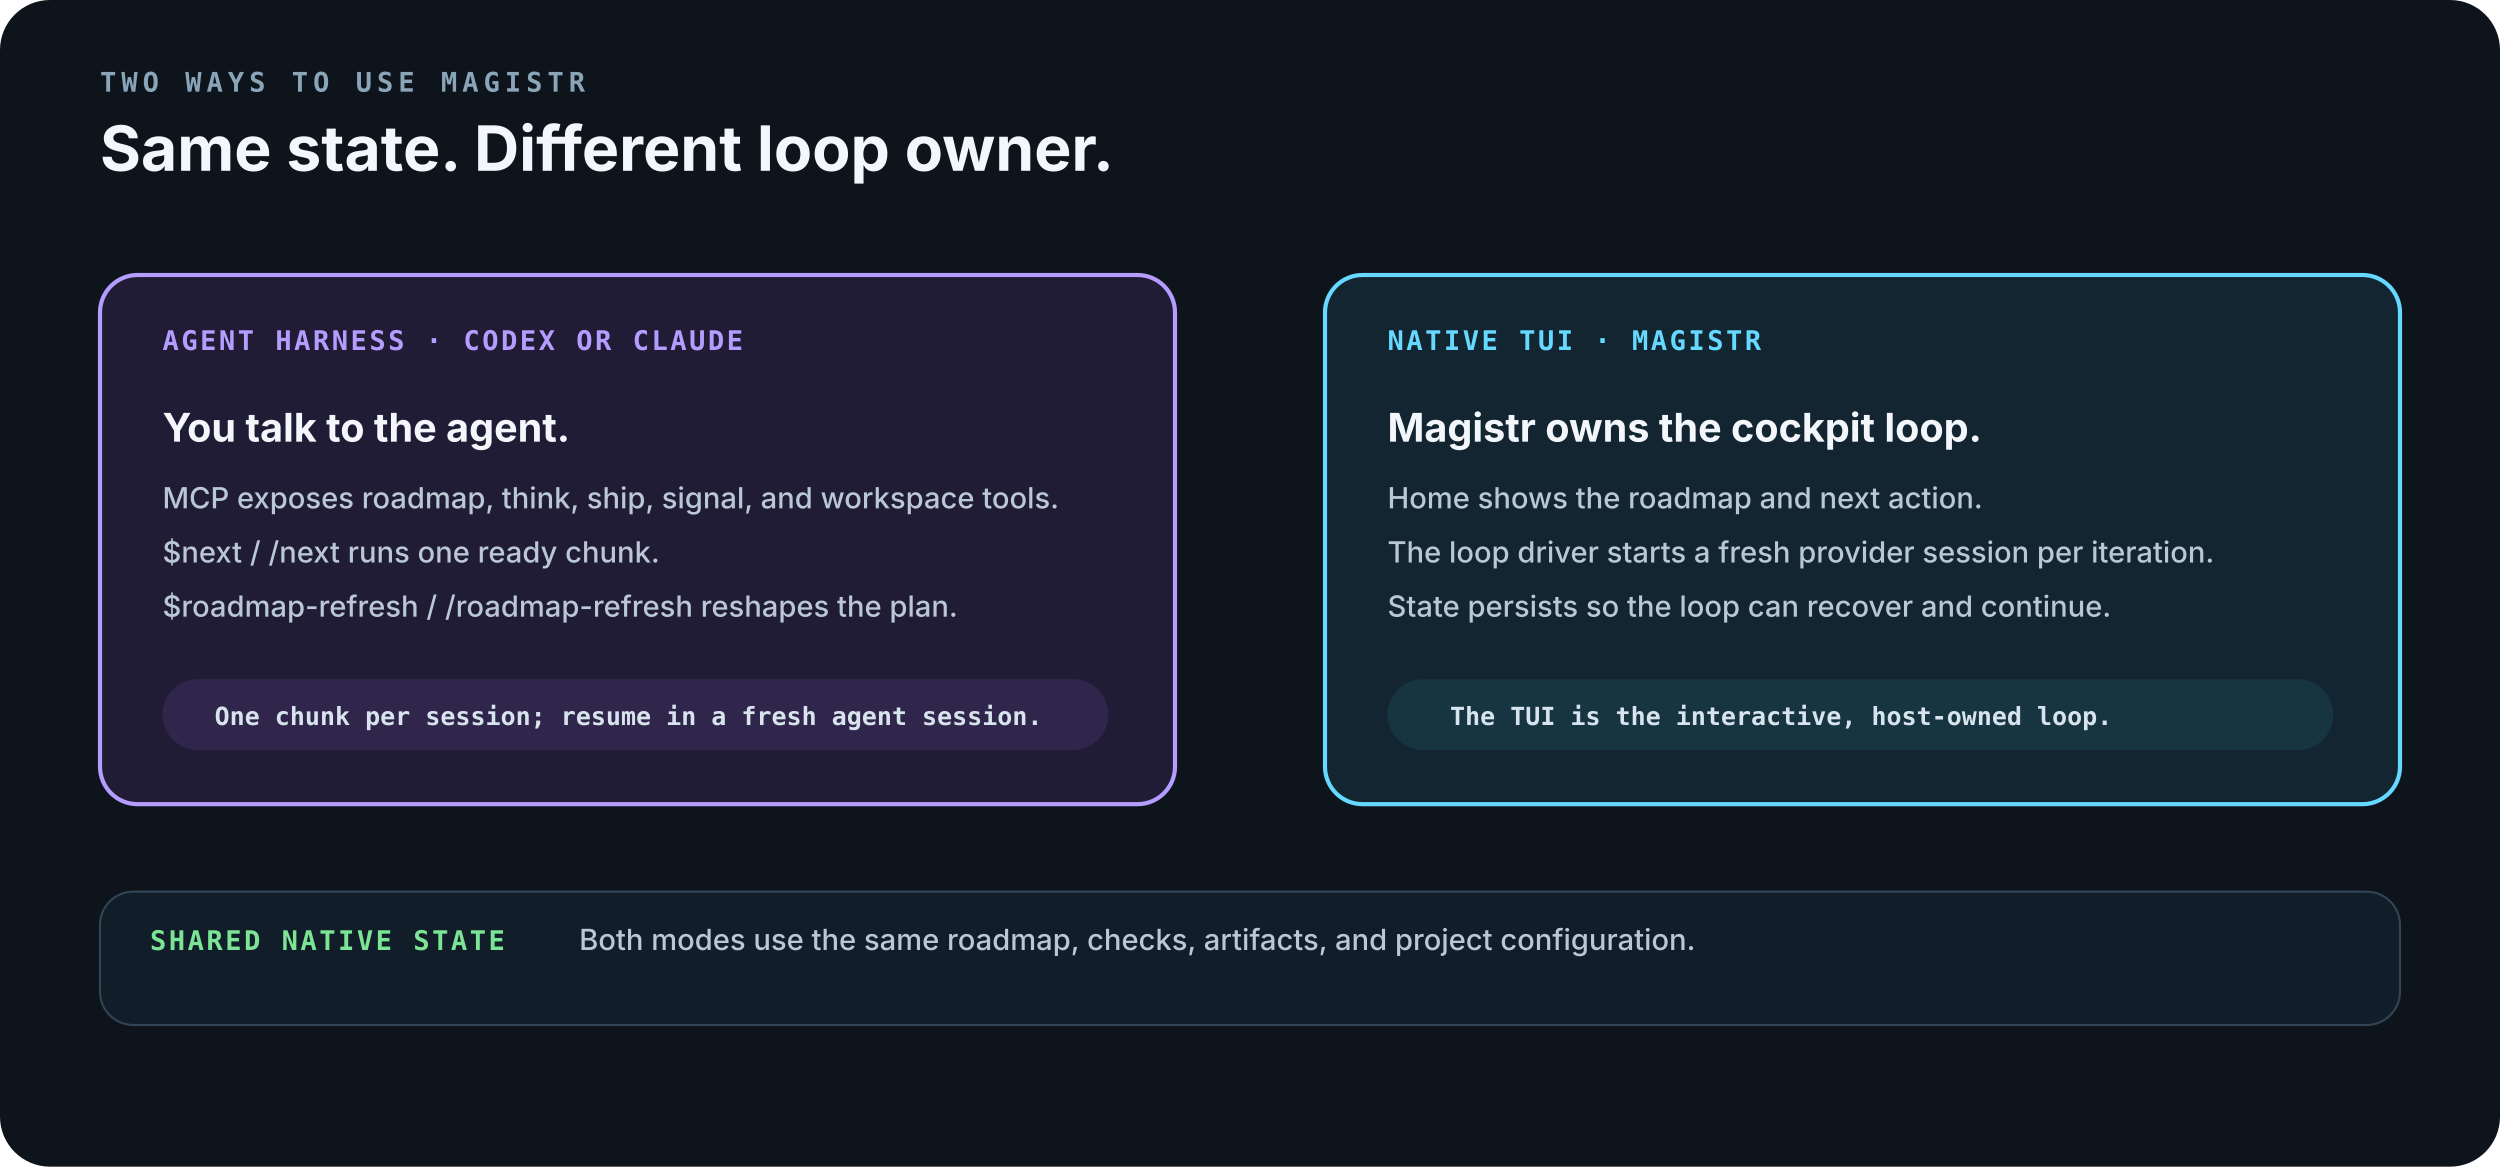
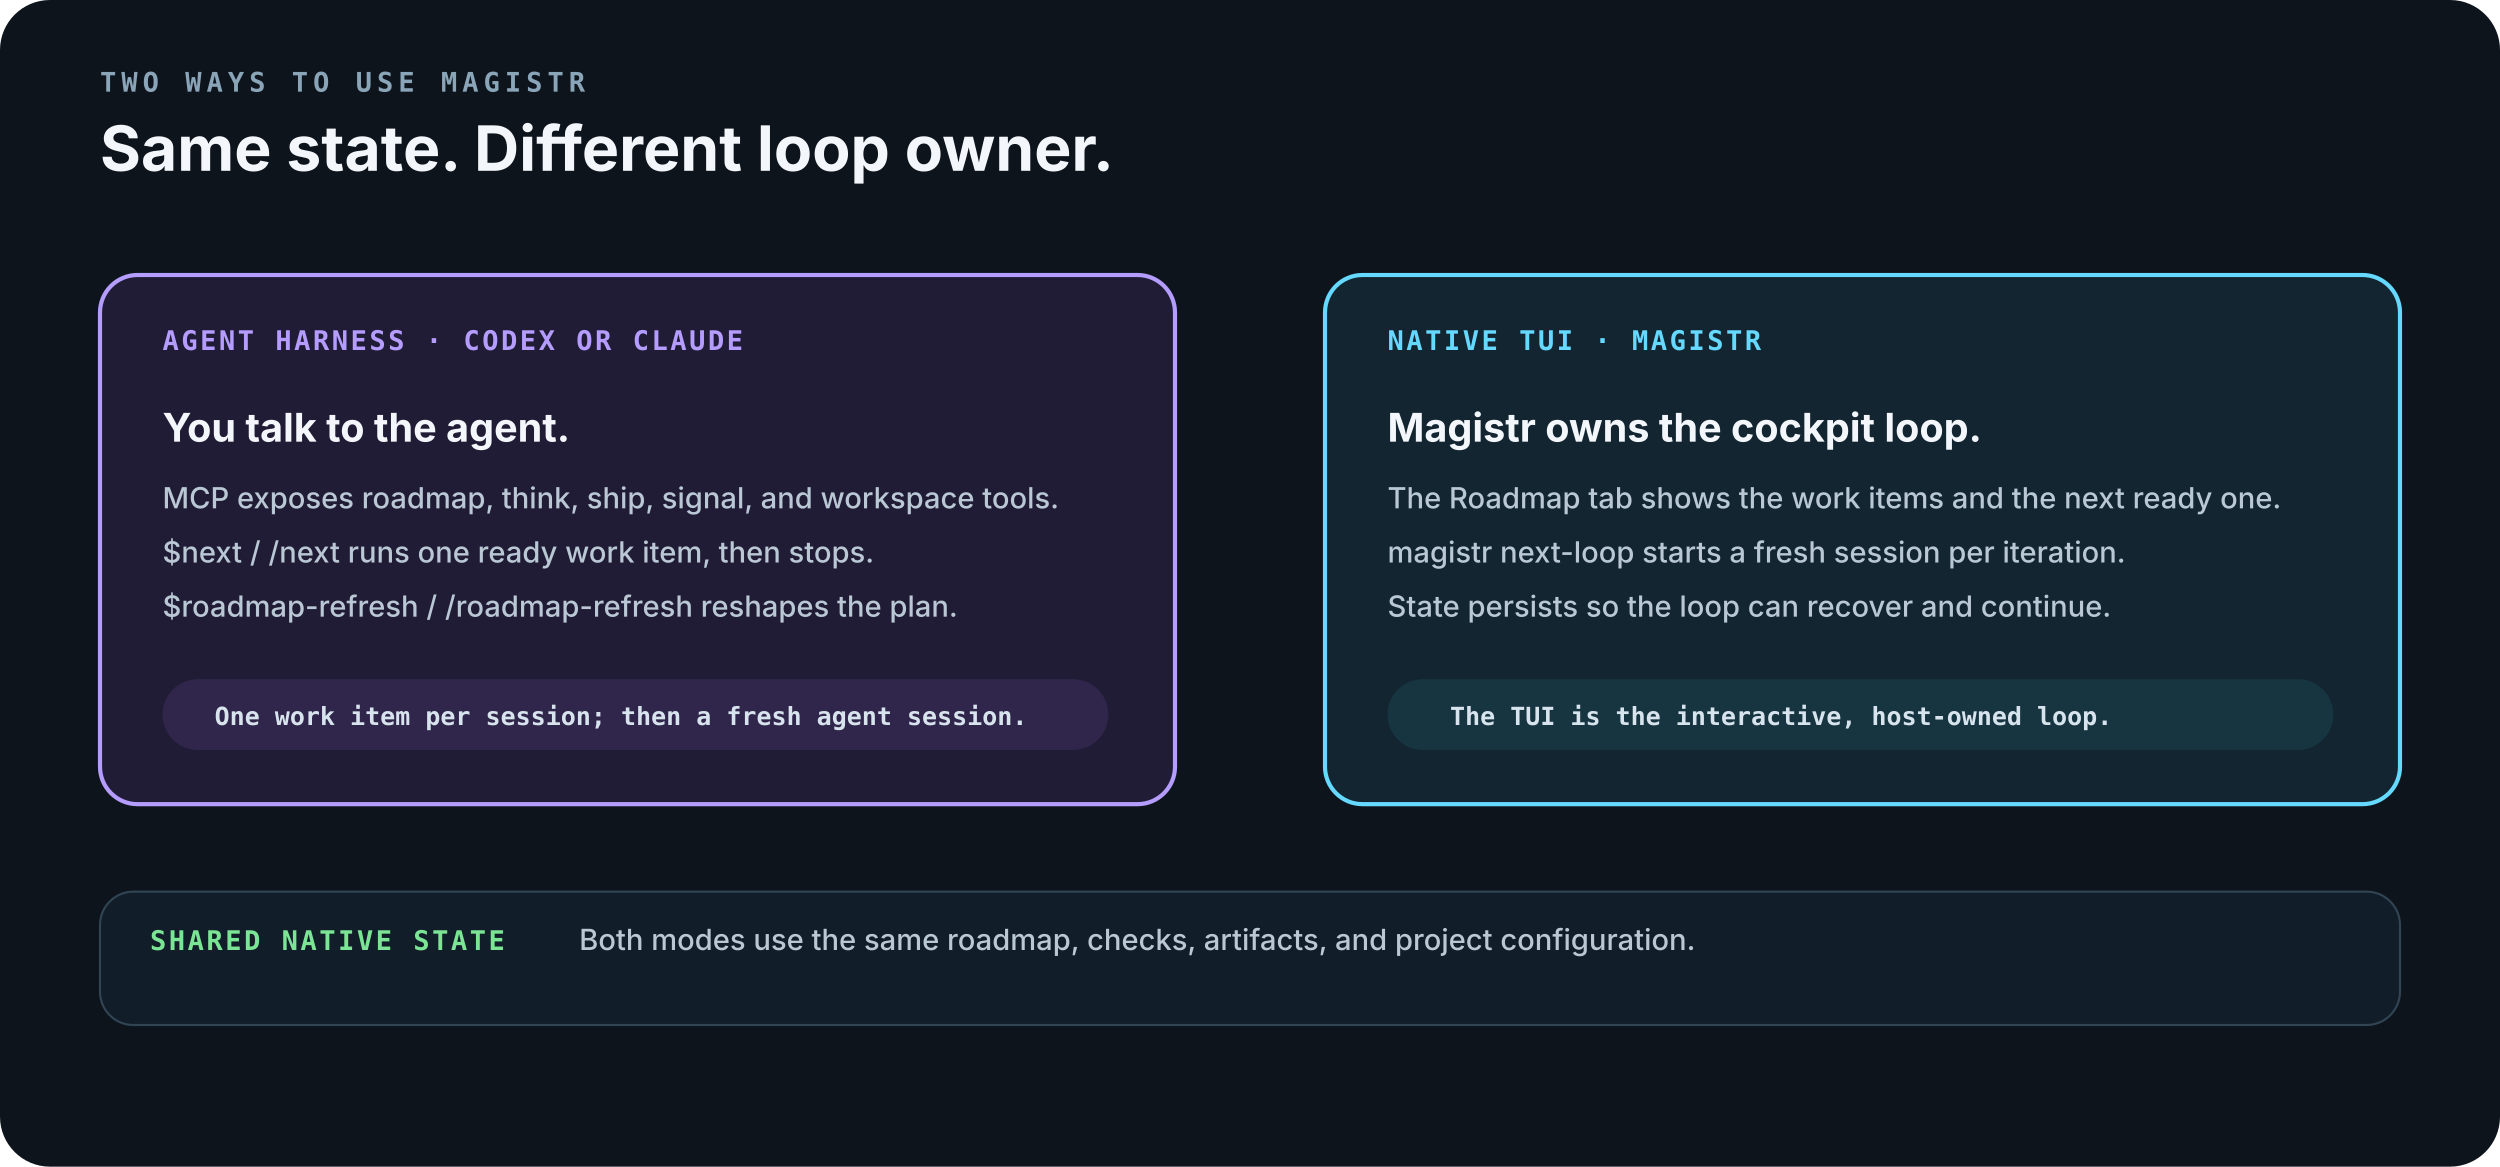
<svg xmlns="http://www.w3.org/2000/svg" viewBox="0 0 1200 560" role="img" aria-labelledby="title desc">
  <defs>
    <marker id="arrow" markerWidth="10" markerHeight="10" refX="8" refY="5" orient="auto">
      <path d="M0 0L10 5L0 10Z" fill="#8aa4b8" />
    </marker>
    <style>.kicker{font:600 13px ui-monospace,SFMono-Regular,Menlo,monospace;letter-spacing:2.4px;fill:#8aa4b8}.title{font:700 30px Inter,ui-sans-serif,system-ui,sans-serif;fill:#f3f7fb}.head{font:700 13px ui-monospace,SFMono-Regular,Menlo,monospace;letter-spacing:1.2px}.body{font:650 19px Inter,ui-sans-serif,system-ui,sans-serif;fill:#f3f7fb}.small{font:500 14px Inter,ui-sans-serif,system-ui,sans-serif;fill:#b9c8d4}.mono{font:600 12px ui-monospace,SFMono-Regular,Menlo,monospace;fill:#d8e4ed}</style>
  </defs>
  <rect width="1200" height="560" rx="24" fill="#0d141c" />
  <text x="48" y="44" class="kicker">TWO WAYS TO USE MAGISTR</text>
  <text x="48" y="82" class="title">Same state. Different loop owner.</text>
  <g role="group" aria-label="Agent harness mode">
    <rect x="48" y="132" width="516" height="254" rx="18" fill="#211c36" stroke="#b59cff" stroke-width="2" />
    <text x="78" y="168" class="head" fill="#b59cff">AGENT HARNESS · CODEX OR CLAUDE</text>
    <text x="78" y="212" class="body">You talk to the agent.</text>
    <text x="78" y="244" class="small">MCP exposes roadmap, think, ship, signal, and workspace tools.</text>
-     <text x="78" y="270" class="small">$next / /next runs one ready chunk.</text>
+     <text x="78" y="270" class="small">$next / /next runs one ready work item, then stops.</text>
    <text x="78" y="296" class="small">$roadmap-refresh / /roadmap-refresh reshapes the plan.</text>
    <rect x="78" y="326" width="454" height="34" rx="17" fill="#30254a" />
-     <text x="103" y="348" class="mono">One chunk per session; resume in a fresh agent session.</text>
+     <text x="103" y="348" class="mono">One work item per session; then a fresh agent session.</text>
  </g>
  <g role="group" aria-label="Native TUI mode">
    <rect x="636" y="132" width="516" height="254" rx="18" fill="#122531" stroke="#65d9ff" stroke-width="2" />
    <text x="666" y="168" class="head" fill="#65d9ff">NATIVE TUI · MAGISTR</text>
    <text x="666" y="212" class="body">Magistr owns the cockpit loop.</text>
-     <text x="666" y="244" class="small">Home shows the roadmap and next action.</text>
-     <text x="666" y="270" class="small">The loop driver starts a fresh provider session per iteration.</text>
+     <text x="666" y="244" class="small">The Roadmap tab shows the work items and the next ready one.</text>
+     <text x="666" y="270" class="small">magistr next-loop starts a fresh session per iteration.</text>
    <text x="666" y="296" class="small">State persists so the loop can recover and continue.</text>
    <rect x="666" y="326" width="454" height="34" rx="17" fill="#173541" />
    <text x="696" y="348" class="mono">The TUI is the interactive, host-owned loop.</text>
  </g>
  <rect x="48" y="428" width="1104" height="64" rx="16" fill="#111d28" stroke="#314555" />
  <text x="72" y="456" class="head" fill="#7be495">SHARED NATIVE STATE</text>
  <text x="278" y="456" class="small">Both modes use the same roadmap, checks, artifacts, and project configuration.</text>
</svg>
